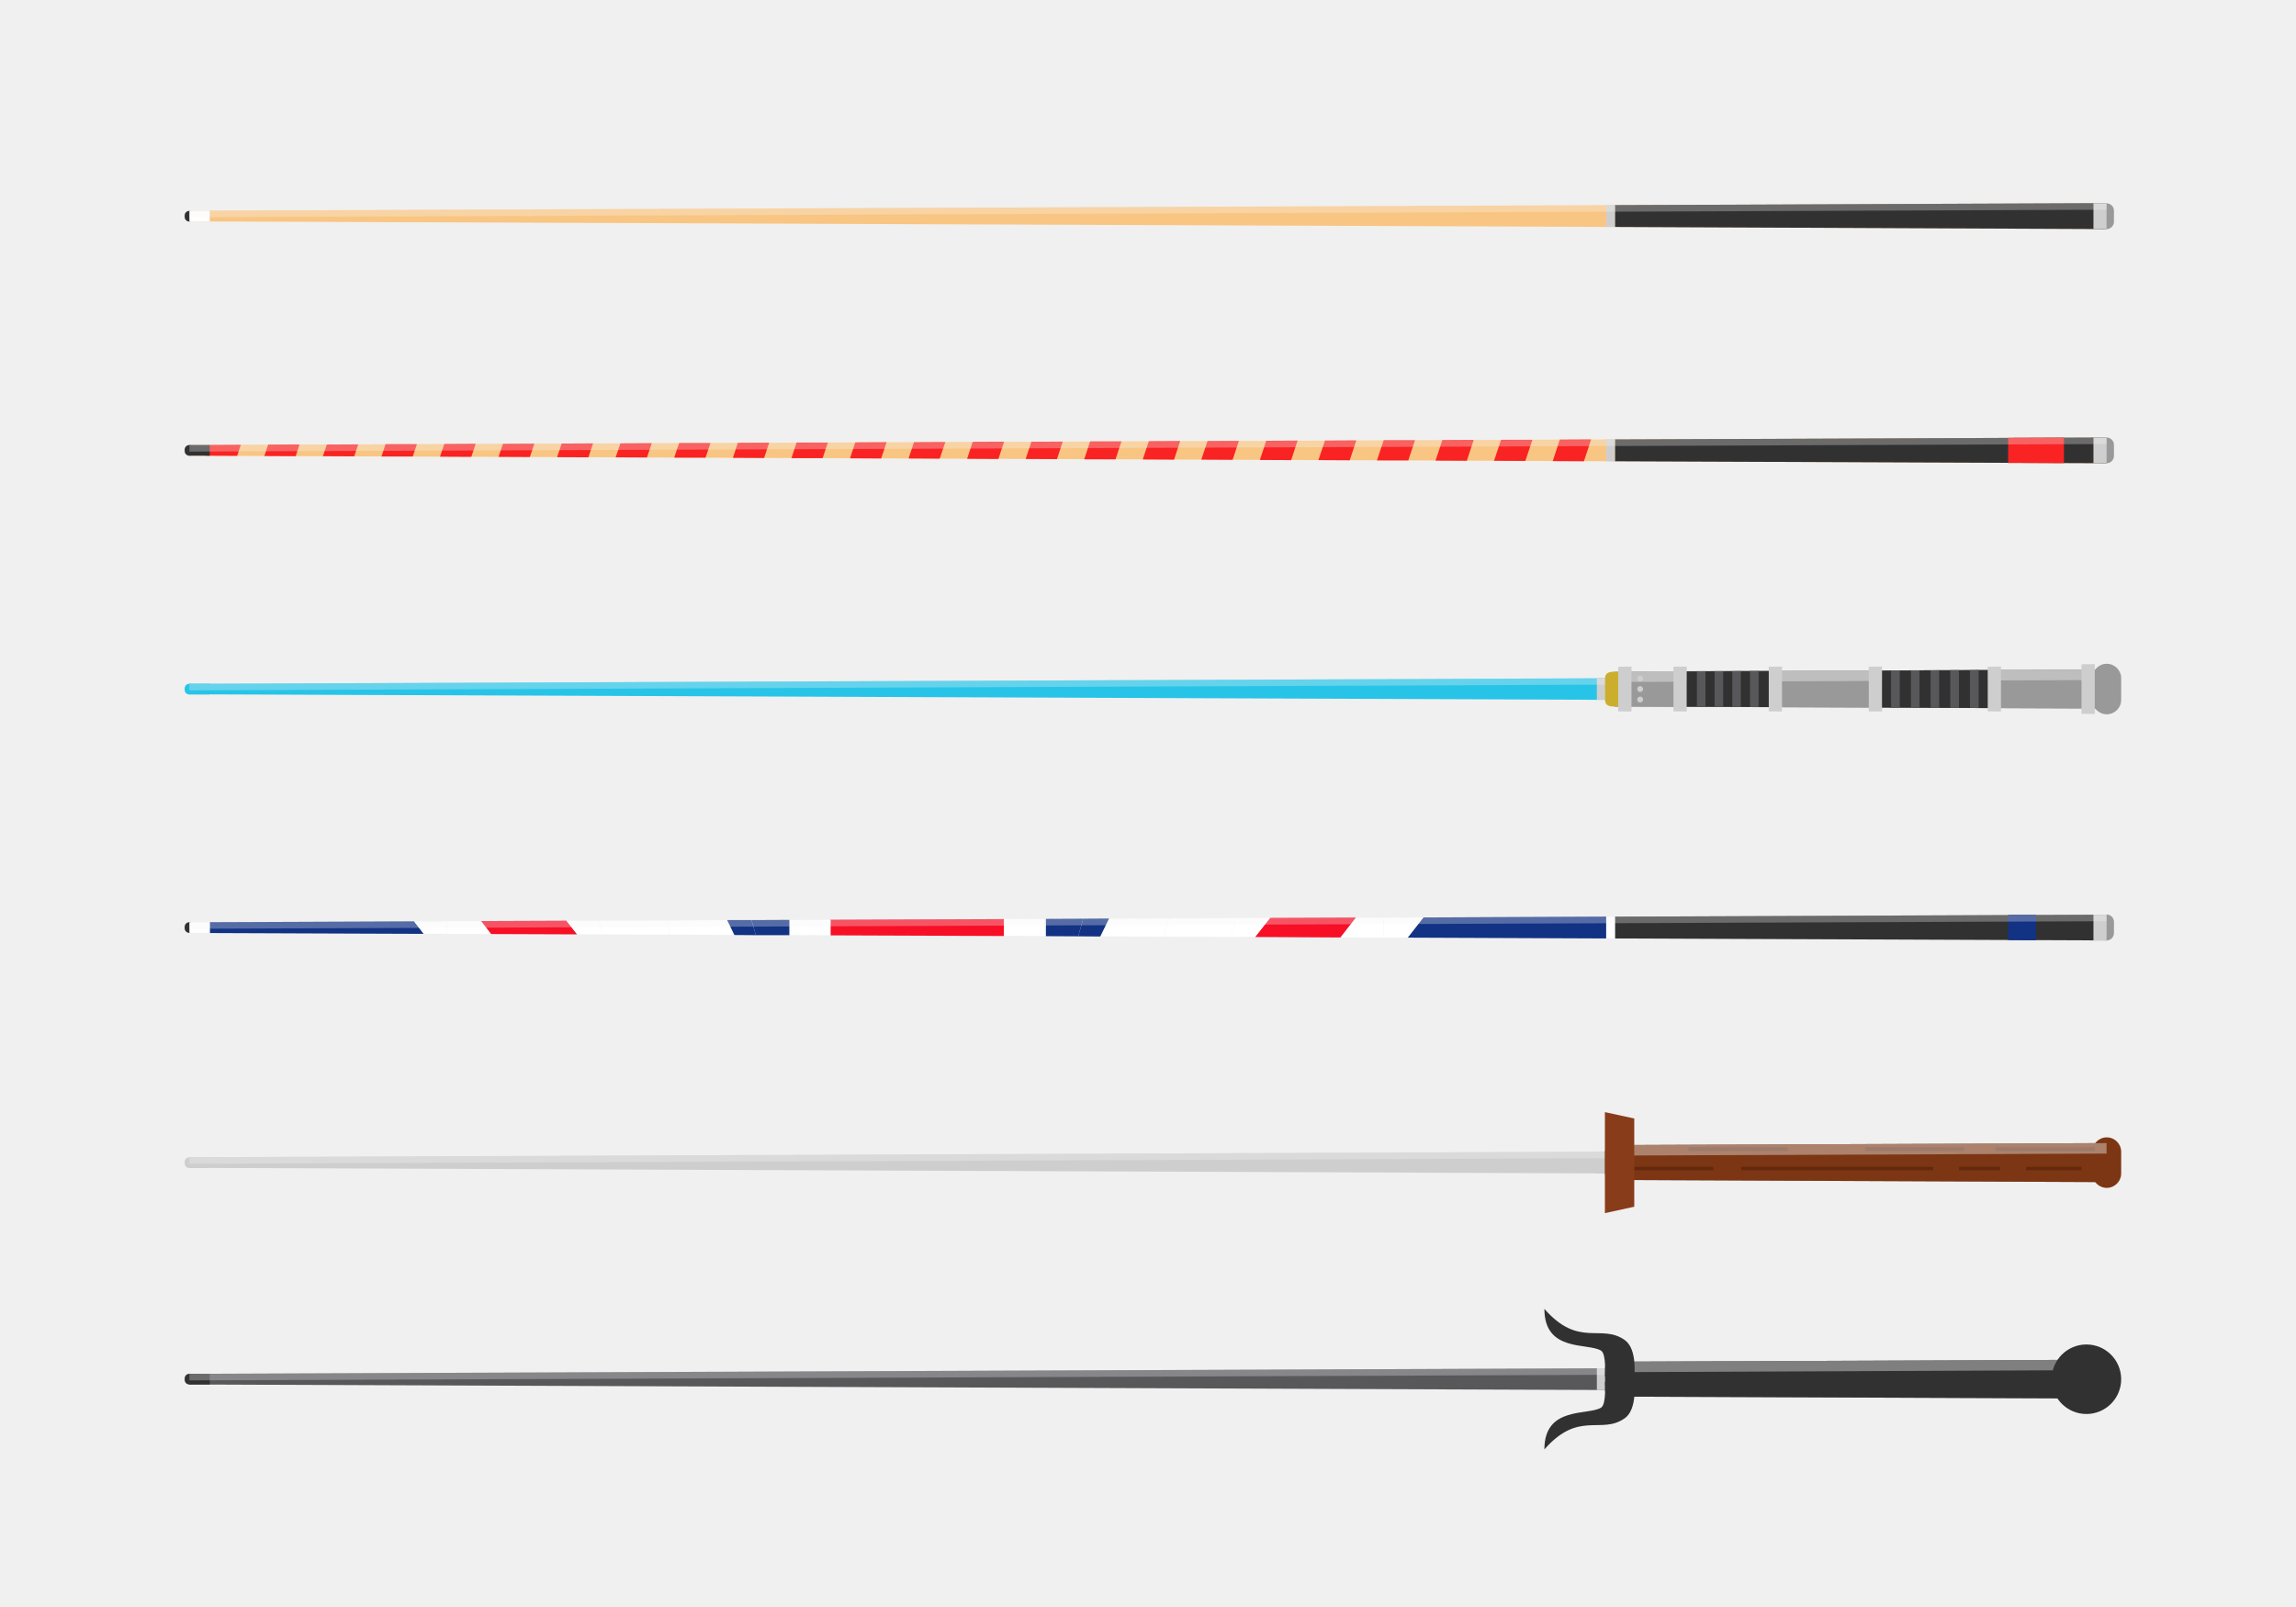
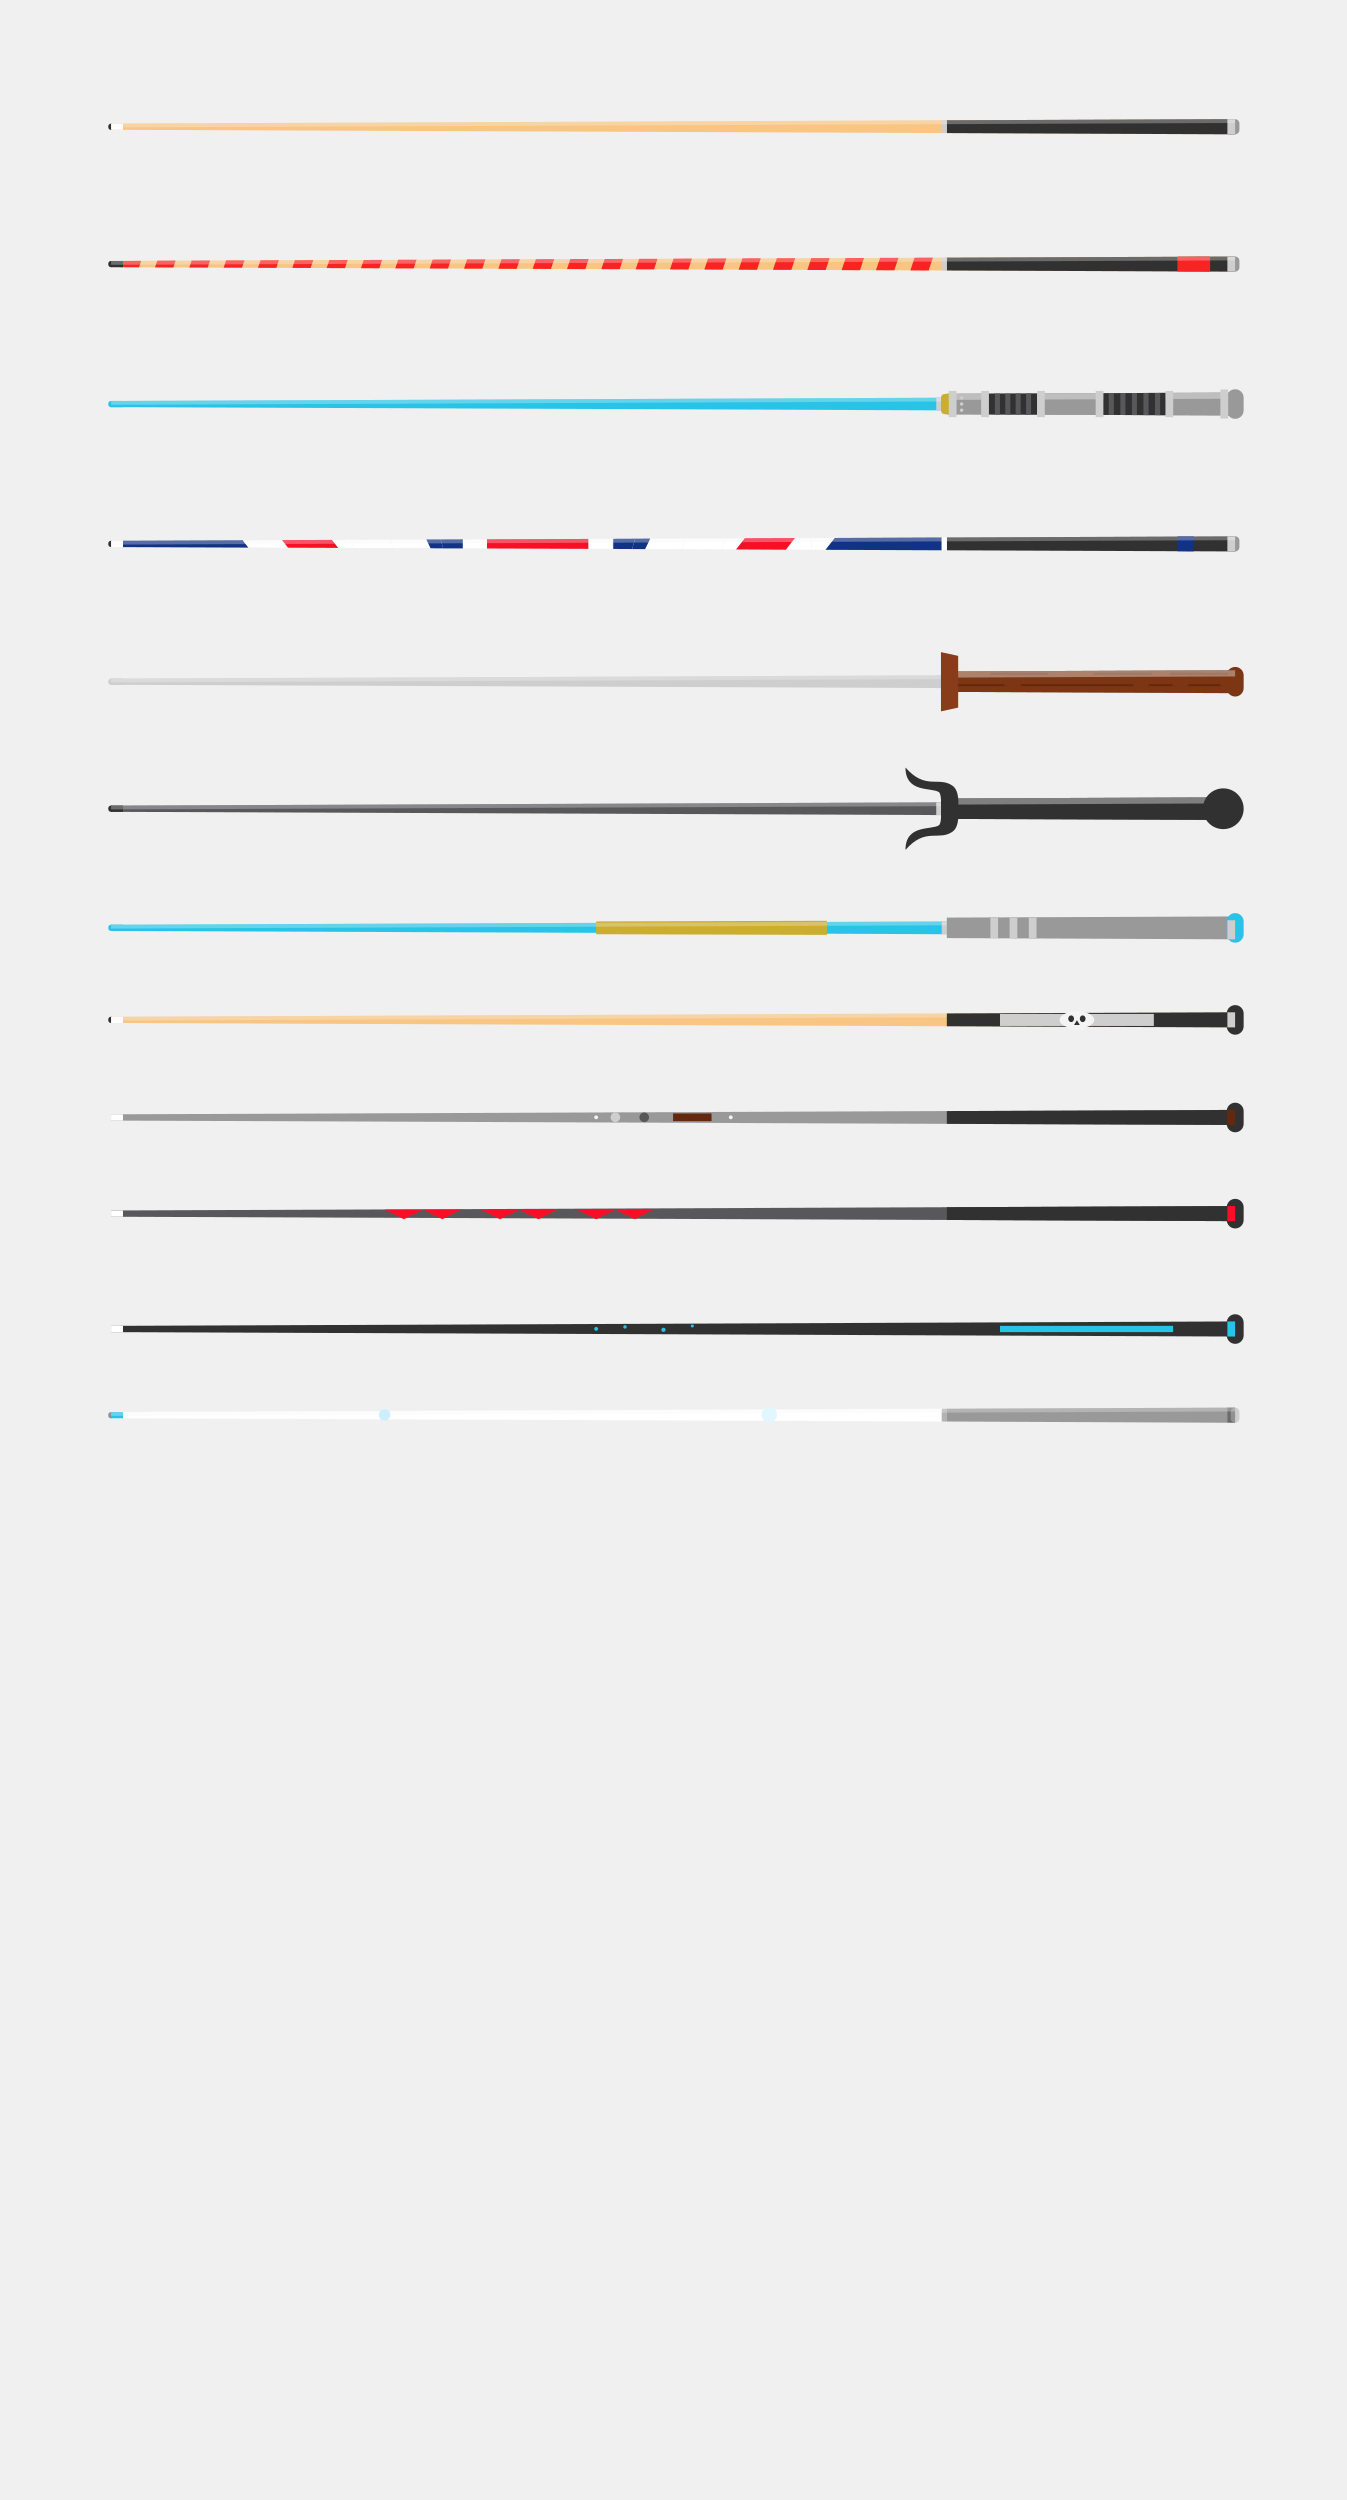
- <svg xmlns="http://www.w3.org/2000/svg" version="1.1" x="0px" y="0px" viewBox="0 0 1400 980" style="enable-background:new 0 0 1400 980;" xml:space="preserve">
+ <svg xmlns="http://www.w3.org/2000/svg" version="1.1" x="0px" y="0px" viewBox="0 0 1400 2600" style="enable-background:new 0 0 1400 2600;" xml:space="preserve">
  <style type="text/css">
	.st0{fill:#18892A;}
	.st1{fill:#0F6D1A;}
	.st2{fill:#AF6A17;}
	.st3{fill:#D88D2B;}
	.st4{fill:#323132;}
	.st5{fill:#F93D3D;}
	.st6{fill:#FFFFFF;}
	.st7{fill:#F9C582;}
	.st8{fill:#999999;}
	.st9{fill:#CECECE;}
	.st10{opacity:0.3;}
	.st11{fill:#F4F4F4;}
	.st12{fill:#F92323;}
	.st13{fill:#28C4E8;}
	.st14{opacity:0.4;}
	.st15{fill:#CCAE2E;}
	.st16{fill:#58585B;}
	.st17{fill:#E6E7E8;}
	.st18{fill:#F70F26;}
	.st19{fill:#123284;}
	.st20{fill:#7C3613;}
	.st21{fill:#63280D;}
	.st22{fill:#893C1A;}
+ 	.variant-ebony .st7 { fill:#2B1B12; }
+ .variant-ebony .st4 { fill:#1A1A1A; }
+ .variant-ebony .st9 { fill:#C9A24D; }
+ .variant-ebony .st8 { fill:#8A6A2F; }
+ .variant-carbon .st7 { fill:#2A2E35; }
+ .variant-carbon .st4 { fill:#0B1220; }
+ .variant-carbon .st9 { fill:#38BDF8; }
+ .variant-carbon .st8 { fill:#94A3B8; }
+ .variant-rosewood .st7 { fill:#7C3A1C; }
+ .variant-rosewood .st4 { fill:#3B1C10; }
+ .variant-rosewood .st9 { fill:#E6E7E8; }
+ .variant-rosewood .st8 { fill:#B08968; }
</style>
  <g id="cue-1">
    <polygon class="st7" points="1284.5,139.7 984.7,138.4 115.5,135 115.5,128.5 984.7,125.1 1284.5,123.9   " />
    <polygon class="st4" points="984.7,125.1 984.7,138.4 1284.5,139.7 1284.5,123.9   " />
    <path class="st8" d="M1289,135.2c0,2.5-2,4.5-4.5,4.5l0,0c-2.5,0-4.5-2-4.5-4.5v-6.7c0-2.5,2-4.5,4.5-4.5l0,0c2.5,0,4.5,2,4.5,4.5    V135.2z" />
    <polygon class="st9" points="1276.5,139.6 1284.5,139.7 1284.5,123.9 1276.5,123.9   " />
    <polygon class="st9" points="979.4,138.4 984.7,138.4 984.7,125.1 979.4,125.2   " />
    <path class="st4" d="M118.2,132.3c0,1.5-1.2,2.8-2.8,2.8l0,0c-1.5,0-2.8-1.2-2.8-2.8v-0.9c0-1.5,1.2-2.8,2.8-2.8l0,0    c1.5,0,2.8,1.2,2.8,2.8V132.3z" />
    <rect x="115.5" y="128.5" class="st6" width="12.4" height="6.5" />
    <g class="st10">
      <polygon class="st11" points="115.5,128.5 115.5,132.5 1284.5,127.9 1284.5,123.9 984.7,125.1    " />
    </g>
  </g>
  <g id="cue-2">
    <polygon class="st7" points="1284.5,282.5 984.7,281.3 115.5,277.9 115.5,271.4 984.7,268 1284.5,266.8   " />
    <g>
      <polygon class="st12" points="125.5,277.9 144.6,278 146.8,271.3 127.7,271.4    " />
      <polygon class="st12" points="161.2,278.1 180.3,278.2 182.6,271.1 163.5,271.2    " />
      <polygon class="st12" points="196.9,278.2 216,278.3 218.4,271 199.3,271.1    " />
      <polygon class="st12" points="232.6,278.4 251.7,278.4 254.2,270.9 235.1,270.9    " />
      <polygon class="st12" points="268.3,278.5 287.4,278.6 290,270.7 270.9,270.8    " />
      <polygon class="st12" points="304,278.6 323.1,278.7 325.8,270.6 306.7,270.7    " />
      <polygon class="st12" points="339.7,278.8 358.8,278.9 361.6,270.4 342.5,270.5    " />
      <polygon class="st12" points="375.4,278.9 394.5,279 397.4,270.3 378.3,270.4    " />
      <polygon class="st12" points="411.1,279.1 430.2,279.1 433.2,270.2 414.1,270.2    " />
      <polygon class="st12" points="446.9,279.2 465.9,279.3 469,270 449.9,270.1    " />
      <polygon class="st12" points="482.6,279.4 501.6,279.4 504.8,269.9 485.7,269.9    " />
      <polygon class="st12" points="518.3,279.5 537.3,279.6 540.6,269.7 521.5,269.8    " />
      <polygon class="st12" points="554,279.6 573,279.7 576.4,269.6 557.3,269.7    " />
      <polygon class="st12" points="589.7,279.8 608.8,279.9 612.2,269.4 593.1,269.5    " />
      <polygon class="st12" points="625.4,279.9 644.5,280 648,269.3 628.9,269.4    " />
      <polygon class="st12" points="661.1,280.1 680.2,280.1 683.8,269.2 664.7,269.2    " />
      <polygon class="st12" points="696.8,280.2 715.9,280.3 719.6,269 700.5,269.1    " />
      <polygon class="st12" points="732.5,280.3 751.6,280.4 755.4,268.9 736.3,269    " />
      <polygon class="st12" points="768.2,280.5 787.3,280.6 791.2,268.7 772.1,268.8    " />
      <polygon class="st12" points="803.9,280.6 823,280.7 827,268.6 807.9,268.7    " />
      <polygon class="st12" points="839.6,280.8 858.7,280.8 862.8,268.5 843.7,268.5    " />
      <polygon class="st12" points="875.3,280.9 894.4,281 898.6,268.3 879.5,268.4    " />
      <polygon class="st12" points="911,281 930.1,281.1 934.4,268.2 915.3,268.2    " />
      <polygon class="st12" points="951.1,268.1 946.8,281.2 965.8,281.3 970.2,268    " />
    </g>
    <polygon class="st4" points="984.7,268 984.7,281.3 1284.5,282.5 1284.5,266.8   " />
    <polygon class="st12" points="1224.5,282.3 1258.5,282.4 1258.5,266.9 1224.5,267   " />
    <path class="st8" d="M1289,278c0,2.5-2,4.5-4.5,4.5l0,0c-2.5,0-4.5-2-4.5-4.5v-6.7c0-2.5,2-4.5,4.5-4.5l0,0c2.5,0,4.5,2,4.5,4.5    V278z" />
    <polygon class="st9" points="1276.5,282.5 1284.5,282.5 1284.5,266.8 1276.5,266.8   " />
    <polygon class="st9" points="979.4,281.3 984.7,281.3 984.7,268 979.4,268   " />
    <path class="st4" d="M118.2,275.1c0,1.5-1.2,2.8-2.8,2.8l0,0c-1.5,0-2.8-1.2-2.8-2.8v-0.9c0-1.5,1.2-2.8,2.8-2.8l0,0    c1.5,0,2.8,1.2,2.8,2.8V275.1z" />
    <rect x="115.5" y="271.4" class="st4" width="12.4" height="6.5" />
    <g class="st10">
      <polygon class="st11" points="115.5,271.4 115.5,275.4 1284.5,270.8 1284.5,266.8 984.7,268    " />
    </g>
  </g>
  <g id="cue-3">
    <g>
      <polygon class="st13" points="1284.5,428.1 984.7,426.8 115.5,423.4 115.5,417 984.7,413.6 1284.5,412.3    " />
      <polygon class="st8" points="984.7,409.5 984.7,430.9 1284.5,432.1 1284.5,408.3    " />
      <polygon class="st8" points="984.7,409.5 984.7,430.9 1284.5,432.1 1284.5,408.3    " />
      <g class="st14">
        <polygon class="st11" points="984.7,409.5 984.7,415.9 1284.5,414.7 1284.5,408.3     " />
      </g>
      <path class="st8" d="M1293.4,426.8c0,4.9-4,8.8-8.8,8.8l0,0c-4.9,0-8.8-4-8.8-8.8v-13.2c0-4.9,4-8.8,8.8-8.8l0,0     c4.9,0,8.8,4,8.8,8.8V426.8z" />
      <polygon class="st9" points="1212,433.8 1220.1,433.9 1220.1,406.5 1212,406.6    " />
      <polygon class="st9" points="1139.5,433.8 1147.6,433.9 1147.6,406.5 1139.5,406.6    " />
      <polygon class="st9" points="1078.5,433.8 1086.6,433.9 1086.6,406.5 1078.5,406.6    " />
      <polygon class="st9" points="1020.4,433.8 1028.5,433.9 1028.5,406.5 1020.4,406.6    " />
      <polygon class="st9" points="1269.2,435.3 1277.3,435.4 1277.3,405 1269.2,405.1    " />
      <polygon class="st9" points="973.7,426.8 979,426.8 979,413.6 973.7,413.6    " />
      <path class="st13" d="M118.2,420.7c0,1.5-1.2,2.8-2.8,2.8l0,0c-1.5,0-2.8-1.2-2.8-2.8v-0.9c0-1.5,1.2-2.8,2.8-2.8l0,0     c1.5,0,2.8,1.2,2.8,2.8V420.7z" />
      <rect x="115.5" y="417" class="st13" width="12.4" height="6.5" />
      <g class="st10">
        <polygon class="st11" points="984.7,413.6 115.5,417 115.5,421 984.7,417.5     " />
      </g>
    </g>
    <path class="st15" d="M990.7,424.8c0,3.4-2.7,6.1-6,6.1l0,0c-3.3,0-6-0.6-6-4v-13.3c0-3.4,2.7-4,6-4l0,0c3.3,0,6,2.7,6,6.1V424.8z    " />
    <polygon class="st4" points="1028.5,431 1078.5,431.2 1078.5,409.2 1028.5,409.4   " />
    <polygon class="st4" points="1147.6,431.5 1212,431.8 1212,408.6 1147.6,408.9   " />
    <polygon class="st9" points="986.7,433.8 994.8,433.9 994.8,406.5 986.7,406.6   " />
    <g>
      <g>
        <path class="st9" d="M1001.9,426.6c0,1-0.8,1.8-1.8,1.8l0,0c-1,0-1.8-0.8-1.8-1.8l0,0c0-1,0.8-1.8,1.8-1.8l0,0      C1001.1,424.8,1001.9,425.6,1001.9,426.6L1001.9,426.6z" />
        <path class="st9" d="M1001.9,420.2c0,1-0.8,1.8-1.8,1.8l0,0c-1,0-1.8-0.8-1.8-1.8l0,0c0-1,0.8-1.8,1.8-1.8l0,0      C1001.1,418.4,1001.9,419.2,1001.9,420.2L1001.9,420.2z" />
        <path class="st9" d="M1001.9,413.8c0,1-0.8,1.8-1.8,1.8l0,0c-1,0-1.8-0.8-1.8-1.8l0,0c0-1,0.8-1.8,1.8-1.8l0,0      C1001.1,412,1001.9,412.8,1001.9,413.8L1001.9,413.8z" />
      </g>
    </g>
    <polygon class="st16" points="1034.7,431.1 1039.9,431.1 1039.9,409.3 1034.7,409.3   " />
    <polygon class="st16" points="1045.5,431.1 1050.7,431.1 1050.7,409.3 1045.5,409.3   " />
    <polygon class="st16" points="1056.3,431.1 1061.5,431.2 1061.5,409.2 1056.3,409.3   " />
    <polygon class="st16" points="1067.1,431.2 1072.3,431.2 1072.3,409.2 1067.1,409.2   " />
    <g>
      <g>
        <polygon class="st16" points="1153.1,431.5 1158.4,431.6 1158.4,408.8 1153.1,408.9     " />
        <polygon class="st16" points="1165.2,431.6 1170.4,431.6 1170.4,408.8 1165.2,408.8     " />
        <polygon class="st16" points="1177.2,431.6 1182.4,431.7 1182.4,408.7 1177.2,408.8     " />
        <polygon class="st16" points="1189.2,431.7 1194.5,431.7 1194.5,408.7 1189.2,408.7     " />
        <polygon class="st16" points="1201.2,431.7 1206.5,431.8 1206.5,408.6 1201.2,408.7     " />
      </g>
    </g>
  </g>
  <g id="cue-4">
    <polygon class="st17" points="1284.5,573.5 984.7,572.3 115.5,568.9 115.5,562.4 984.7,559 1284.5,557.8   " />
    <g>
      <polygon class="st18" points="506.4,560.9 506.4,570.4 612.1,570.8 612.1,560.5    " />
      <polygon class="st6" points="481.3,561 481.3,570.3 506.4,570.4 506.4,560.9    " />
      <polygon class="st6" points="612.1,570.8 637.1,570.9 637.1,560.4 612.1,560.5    " />
      <polygon class="st19" points="127.9,562.4 127.9,569 258.4,569.5 252.5,561.9    " />
      <polygon class="st6" points="272.6,561.8 272.6,569.5 299.5,569.6 293.4,561.7    " />
      <polygon class="st6" points="252.5,561.9 258.4,569.5 272.6,569.5 272.6,561.8    " />
      <polygon class="st19" points="867.9,559.5 858.3,571.8 979.4,572.3 979.4,559    " />
      <polygon class="st6" points="826.7,559.6 817.3,571.7 843.8,571.8 843.8,559.6    " />
      <polygon class="st6" points="843.8,559.6 843.8,571.8 858.3,571.8 867.9,559.5    " />
      <polygon class="st18" points="293.4,561.7 299.5,569.6 351.9,569.8 345.4,561.5    " />
      <polygon class="st18" points="774.4,559.8 765.3,571.4 817.3,571.7 826.7,559.6    " />
      <polygon class="st6" points="406.1,561.3 408.7,570 447.8,570.2 443.4,561.1    " />
      <polygon class="st6" points="365.1,561.4 367.6,569.9 408.7,570 406.1,561.3    " />
      <polygon class="st6" points="345.4,561.5 351.9,569.8 367.6,569.9 365.1,561.4    " />
      <polygon class="st6" points="676.2,560.2 670.9,571.1 709.5,571.2 712.7,560.1    " />
      <polygon class="st6" points="712.7,560.1 709.5,571.2 750.5,571.4 753.8,559.9    " />
      <polygon class="st6" points="753.8,559.9 750.5,571.4 765.3,571.4 774.4,559.8    " />
      <polygon class="st19" points="458.2,561.1 460.9,570.3 481.3,570.3 481.3,561    " />
      <polygon class="st19" points="443.4,561.1 447.8,570.2 460.9,570.3 458.2,561.1    " />
      <polygon class="st19" points="637.8,560.4 637.8,570.9 657.4,571 660.5,560.3    " />
      <polygon class="st19" points="660.5,560.3 657.4,571 670.9,571.1 676.2,560.2    " />
    </g>
    <polygon class="st4" points="984.7,559 984.7,572.3 1284.5,573.5 1284.5,557.8   " />
    <polygon class="st19" points="1224.5,573.3 1241.5,573.4 1241.5,558 1224.5,558   " />
    <path class="st8" d="M1289,569c0,2.5-2,4.5-4.5,4.5l0,0c-2.5,0-4.5-2-4.5-4.5v-6.8c0-2.5,2-4.5,4.5-4.5l0,0c2.5,0,4.5,2,4.5,4.5    V569z" />
    <polygon class="st9" points="1276.5,573.5 1284.5,573.5 1284.5,557.8 1276.5,557.8   " />
    <polygon class="st6" points="979.4,572.3 984.7,572.3 984.7,559 979.4,559   " />
    <path class="st4" d="M118.2,566.1c0,1.5-1.2,2.8-2.8,2.8l0,0c-1.5,0-2.8-1.2-2.8-2.8v-0.9c0-1.5,1.2-2.8,2.8-2.8l0,0    c1.5,0,2.8,1.2,2.8,2.8V566.1z" />
    <rect x="115.5" y="562.4" class="st6" width="12.4" height="6.5" />
    <g class="st10">
      <polygon class="st11" points="115.5,562.4 115.5,566.4 1284.5,561.8 1284.5,557.8 984.7,559    " />
    </g>
  </g>
  <g id="cue-5">
    <g>
      <polygon class="st9" points="1284.5,716.9 984.7,715.6 115.5,712.2 115.5,705.7 984.7,702.3 1284.5,701.1    " />
      <polygon class="st8" points="984.7,698.3 984.7,719.6 1284.5,720.9 1284.5,697.1    " />
      <path class="st20" d="M1293.4,715.6c0,4.9-4,8.8-8.8,8.8l0,0c-4.9,0-8.8-4-8.8-8.8v-13.2c0-4.9,4-8.8,8.8-8.8l0,0     c4.9,0,8.8,4,8.8,8.8V715.6z" />
      <polygon class="st20" points="984.7,698.3 984.7,719.6 1284.5,720.9 1284.5,697.1    " />
      <rect x="1235.4" y="711.6" class="st21" width="33.8" height="2" />
      <rect x="1194.6" y="711.6" class="st21" width="24.9" height="2" />
      <rect x="993" y="711.6" class="st21" width="51.7" height="2" />
      <rect x="1061.7" y="711.6" class="st21" width="117" height="2" />
      <rect x="1216.8" y="699.6" class="st21" width="60.5" height="2.4" />
      <rect x="1137.2" y="699.6" class="st21" width="60.5" height="2.4" />
      <rect x="1029.5" y="699.6" class="st21" width="60.5" height="2.4" />
      <g class="st14">
        <polygon class="st11" points="984.7,698.3 984.7,704.7 1284.5,703.5 1284.5,697.1     " />
      </g>
      <polygon class="st9" points="973.7,715.6 979,715.6 979,702.3 973.7,702.4    " />
      <path class="st9" d="M118.2,709.5c0,1.5-1.2,2.8-2.8,2.8l0,0c-1.5,0-2.8-1.2-2.8-2.8v-0.9c0-1.5,1.2-2.8,2.8-2.8l0,0     c1.5,0,2.8,1.2,2.8,2.8V709.5z" />
      <rect x="115.5" y="705.7" class="st9" width="12.4" height="6.5" />
      <g class="st10">
        <polygon class="st11" points="984.7,702.3 115.5,705.7 115.5,709.7 984.7,706.3     " />
      </g>
    </g>
    <path class="st20" d="M990.7,713.5c0,3.4-2.7,6.1-6,6.1l0,0c-3.3,0-6-0.6-6-4v-13.3c0-3.4,2.7-4,6-4l0,0c3.3,0,6,2.7,6,6.1V713.5z    " />
    <polygon class="st22" points="978.6,739.8 996.5,735.9 996.5,682.1 978.6,678.2   " />
  </g>
  <g id="cue-6">
    <g>
      <g>
        <polygon class="st16" points="1284.5,848.9 984.7,847.7 115.5,844.3 115.5,837.8 984.7,834.4 1284.5,833.2     " />
        <polygon class="st8" points="984.7,830.4 984.7,851.7 1284.5,852.9 1284.5,829.2     " />
        <polygon class="st4" points="984.7,830.4 984.7,851.7 1284.5,852.9 1284.5,829.2     " />
        <g class="st14">
          <polygon class="st11" points="984.7,830.4 984.7,836.8 1284.5,835.5 1284.5,829.2      " />
        </g>
        <circle class="st4" cx="1272.2" cy="841.1" r="21.2" />
        <polygon class="st9" points="973.7,847.7 979,847.7 979,834.4 973.7,834.4     " />
        <path class="st4" d="M118.2,841.5c0,1.5-1.2,2.8-2.8,2.8l0,0c-1.5,0-2.8-1.2-2.8-2.8v-0.9c0-1.5,1.2-2.8,2.8-2.8l0,0      c1.5,0,2.8,1.2,2.8,2.8V841.5z" />
        <rect x="115.5" y="837.8" class="st4" width="12.4" height="6.5" />
        <g class="st10">
          <polygon class="st11" points="984.7,834.4 115.5,837.8 115.5,841.8 984.7,838.4      " />
        </g>
        <path class="st4" d="M990.7,845.6c0,3.4-2.7,6.1-6,6.1l0,0c-3.3,0-6-0.6-6-4v-13.3c0-3.4,2.7-4,6-4l0,0c3.3,0,6,2.7,6,6.1V845.6      z" />
      </g>
    </g>
    <g>
      <path class="st4" d="M978.6,839.2c0,0,1-13.4-2.3-15.5c-7.9-5-34.6,1.2-34.6-25.5c21,24,34.6,8.8,49,19c7.8,5.5,5.8,22,5.8,22     H978.6z" />
      <path class="st4" d="M978.6,842.9c0,0,1,13.4-2.3,15.5c-7.9,5-34.6-1.2-34.6,25.5c21-24,34.6-8.8,49-19c7.8-5.5,5.8-22,5.8-22     H978.6z" />
    </g>
  </g>
+   <g id="cue-8" transform="translate(0 -160)">
+     <polygon class="st13" points="1284.5,1132.8 984.7,1131.6 115.5,1128.2 115.5,1121.7 984.7,1118.3 1284.5,1117.1" />
+     <polygon class="st8" points="984.7,1114.3 984.7,1135.6 1284.5,1136.9 1284.5,1113.1" />
+     <g>
+       <rect x="1030" y="1114.3" width="8" height="21.3" class="st9" />
+       <rect x="1050" y="1114.3" width="8" height="21.3" class="st9" />
+       <rect x="1070" y="1114.3" width="8" height="21.3" class="st9" />
+     </g>
+     <polygon class="st15" points="620,1118.3 620,1131.6 860,1132.3 860,1117.6" />
+     <path class="st13" d="M1293.4,1131.6c0,4.9-4,8.8-8.8,8.8l0,0c-4.9,0-8.8-4-8.8-8.8v-13.2c0-4.9,4-8.8,8.8-8.8l0,0   c4.9,0,8.8,4,8.8,8.8V1131.6z" />
+     <polygon class="st9" points="1276.5,1136.9 1284.5,1136.9 1284.5,1117.1 1276.5,1117.1" />
+     <polygon class="st9" points="979.4,1131.6 984.7,1131.6 984.7,1118.3 979.4,1118.3" />
+     <path class="st13" d="M118.2,1125.4c0,1.5-1.2,2.8-2.8,2.8l0,0c-1.5,0-2.8-1.2-2.8-2.8v-0.9c0-1.5,1.2-2.8,2.8-2.8l0,0   c1.5,0,2.8,1.2,2.8,2.8V1125.4z" />
+     <rect x="115.5" y="1121.7" class="st13" width="12.4" height="6.5" />
+     <g class="st10">
+       <polygon class="st11" points="984.7,1118.3 115.5,1121.7 115.5,1125.7 984.7,1122.3" />
+     </g>
+   </g>
+   <g id="cue-9" transform="translate(0 -200)">
+     <polygon class="st7" points="1284.5,1268.5 984.7,1267.3 115.5,1263.9 115.5,1257.4 984.7,1254 1284.5,1252.8" />
+     <polygon class="st4" points="984.7,1254 984.7,1267.3 1284.5,1268.5 1284.5,1252.8" />
+     <rect x="1040" y="1254.5" width="160" height="12.5" class="st9" />
+     <ellipse cx="1120" cy="1260.7" rx="18" ry="9" class="st11" />
+     <ellipse cx="1114" cy="1259.5" rx="3" ry="3.5" class="st4" />
+     <ellipse cx="1126" cy="1259.5" rx="3" ry="3.5" class="st4" />
+     <polygon class="st4" points="1120,1261 1117,1266 1123,1266" />
+     <rect x="1112" y="1267" width="16" height="4" class="st11" />
+     <line x1="1116" y1="1267" x2="1116" y2="1271" class="st4" />
+     <line x1="1120" y1="1267" x2="1120" y2="1271" class="st4" />
+     <line x1="1124" y1="1267" x2="1124" y2="1271" class="st4" />
+     <path class="st4" d="M1293.4,1267.3c0,4.9-4,8.8-8.8,8.8l0,0c-4.9,0-8.8-4-8.8-8.8v-13.2c0-4.9,4-8.8,8.8-8.8l0,0   c4.9,0,8.8,4,8.8,8.8V1267.3z" />
+     <polygon class="st9" points="1276.5,1268.5 1284.5,1268.5 1284.5,1252.8 1276.5,1252.8" />
+     <path class="st4" d="M118.2,1261.1c0,1.5-1.2,2.8-2.8,2.8l0,0c-1.5,0-2.8-1.2-2.8-2.8v-0.9c0-1.5,1.2-2.8,2.8-2.8l0,0   c1.5,0,2.8,1.2,2.8,2.8V1261.1z" />
+     <rect x="115.5" y="1257.4" class="st6" width="12.4" height="6.5" />
+     <g class="st10">
+       <polygon class="st11" points="984.7,1254 115.5,1257.4 115.5,1261.4 984.7,1258" />
+     </g>
+   </g>
+   <g id="cue-12" transform="translate(0 -520)">
+     <polygon class="st8" points="1284.5,1690 984.7,1688.8 115.5,1685.4 115.5,1678.9 984.7,1675.5 1284.5,1674.3" />
+     <polygon class="st4" points="984.7,1675.5 984.7,1688.8 1284.5,1690 1284.5,1674.3" />
+     <circle cx="640" cy="1682" r="5" class="st9" />
+     <circle cx="670" cy="1682" r="5" class="st16" />
+     <rect x="700" y="1678" width="40" height="8" class="st21" />
+     <circle cx="620" cy="1682" r="2" class="st11" />
+     <circle cx="760" cy="1682" r="2" class="st11" />
+     <path class="st4" d="M1293.4,1688.8      c0,4.9-4,8.8-8.8,8.8      l0,0      c-4.9,0-8.8-4-8.8-8.8      v-13.2      c0-4.9,4-8.8,8.8-8.8      l0,0      c4.9,0,8.8,4,8.8,8.8      V1688.8z" />
+     <polygon class="st21" points="1276.5,1690 1284.5,1690 1284.5,1674.3 1276.5,1674.3" />
+     <rect x="115.5" y="1678.9" class="st6" width="12.4" height="6.5" />
+   </g>
+   <g id="cue-13" transform="translate(0 -280)">
+     <polygon class="st16" points="1284.5,1550 984.7,1548.8 115.5,1545.4 115.5,1538.9 984.7,1535.5 1284.5,1534.3" />
+     <polygon class="st4" points="984.7,1535.5 984.7,1548.8 1284.5,1550 1284.5,1534.3" />
+     <polygon class="st18" points="400,1538 420,1548 440,1538 460,1548 480,1538" />
+     <polygon class="st18" points="500,1538 520,1548 540,1538 560,1548 580,1538" />
+     <polygon class="st18" points="600,1538 620,1548 640,1538 660,1548 680,1538" />
+     <path class="st4" d="M1293.4,1548.8      c0,4.9-4,8.8-8.8,8.8      l0,0      c-4.9,0-8.8-4-8.8-8.8      v-13.2      c0-4.9,4-8.8,8.8-8.8      l0,0      c4.9,0,8.8,4,8.8,8.8      V1548.8z" />
+     <polygon class="st18" points="1276.5,1550 1284.5,1550 1284.5,1534.3 1276.5,1534.3" />
+     <rect x="115.5" y="1538.9" class="st6" width="12.4" height="6.5" />
+   </g>
+   <g id="cue-15" transform="translate(0 -530)">
+     <polygon class="st4" points="1284.5,1920 984.7,1918.8 115.5,1915.4 115.5,1908.9 984.7,1905.5 1284.5,1904.3" />
+     <circle cx="620" cy="1912" r="2" class="st13" />
+     <circle cx="650" cy="1910" r="1.8" class="st13" />
+     <circle cx="690" cy="1913" r="2.2" class="st13" />
+     <circle cx="720" cy="1909" r="1.6" class="st13" />
+     <rect x="1040" y="1908.9" width="180" height="6.5" class="st13" />
+     <path class="st4" d="M1293.4,1918.8c0,4.9-4,8.8-8.8,8.8l0,0c-4.9,0-8.8-4-8.8-8.8v-13.2c0-4.9,4-8.8,8.8-8.8l0,0   c4.9,0,8.8,4,8.8,8.8V1918.8z" />
+     <polygon class="st13" points="1276.5,1920 1284.5,1920 1284.5,1904.3 1276.5,1904.3" />
+     <rect x="115.5" y="1908.9" class="st6" width="12.4" height="6.5" />
+   </g>
+   <g id="cue-winter-1" transform="translate(0 1340)">
+     <polygon class="st6" points="1284.5,139.7 984.7,138.4 115.5,135 115.5,128.5 984.7,125.1 1284.5,123.9" />
+     <polygon class="st14" points="984.7,125.1 984.7,138.4 1284.5,139.7 1284.5,123.9" />
+     <path class="st9" d="M1289,135.2c0,2.5-2,4.5-4.5,4.5l0,0c-2.5,0-4.5-2-4.5-4.5v-6.7c0-2.5,2-4.5,4.5-4.5l0,0c2.5,0,4.5,2,4.5,4.5V135.2z" />
+     <polygon class="st10" points="1276.5,139.6 1284.5,139.7 1284.5,123.9 1276.5,123.9" />
+     <polygon class="st10" points="979.4,138.4 984.7,138.4 984.7,125.1 979.4,125.2" />
+     <path class="st14" d="M118.2,132.3c0,1.5-1.2,2.8-2.8,2.8l0,0c-1.5,0-2.8-1.2-2.8-2.8v-0.9c0-1.5,1.2-2.8,2.8-2.8l0,0c1.5,0,2.8,1.2,2.8,2.8V132.3z" />
+     <rect x="115.5" y="128.5" class="st13" width="12.4" height="6.5" />
+     <g class="st10">
+       <polygon class="st11" points="115.5,128.5 115.5,132.5 1284.5,127.9 1284.5,123.9 984.7,125.1" />
+     </g>
+     <g>
+       <circle cx="400" cy="131.5" r="6" fill="#CDEFFD" />
+       <circle cx="800" cy="131.5" r="8" fill="#E0F7FF" />
+     </g>
+   </g>
</svg>
